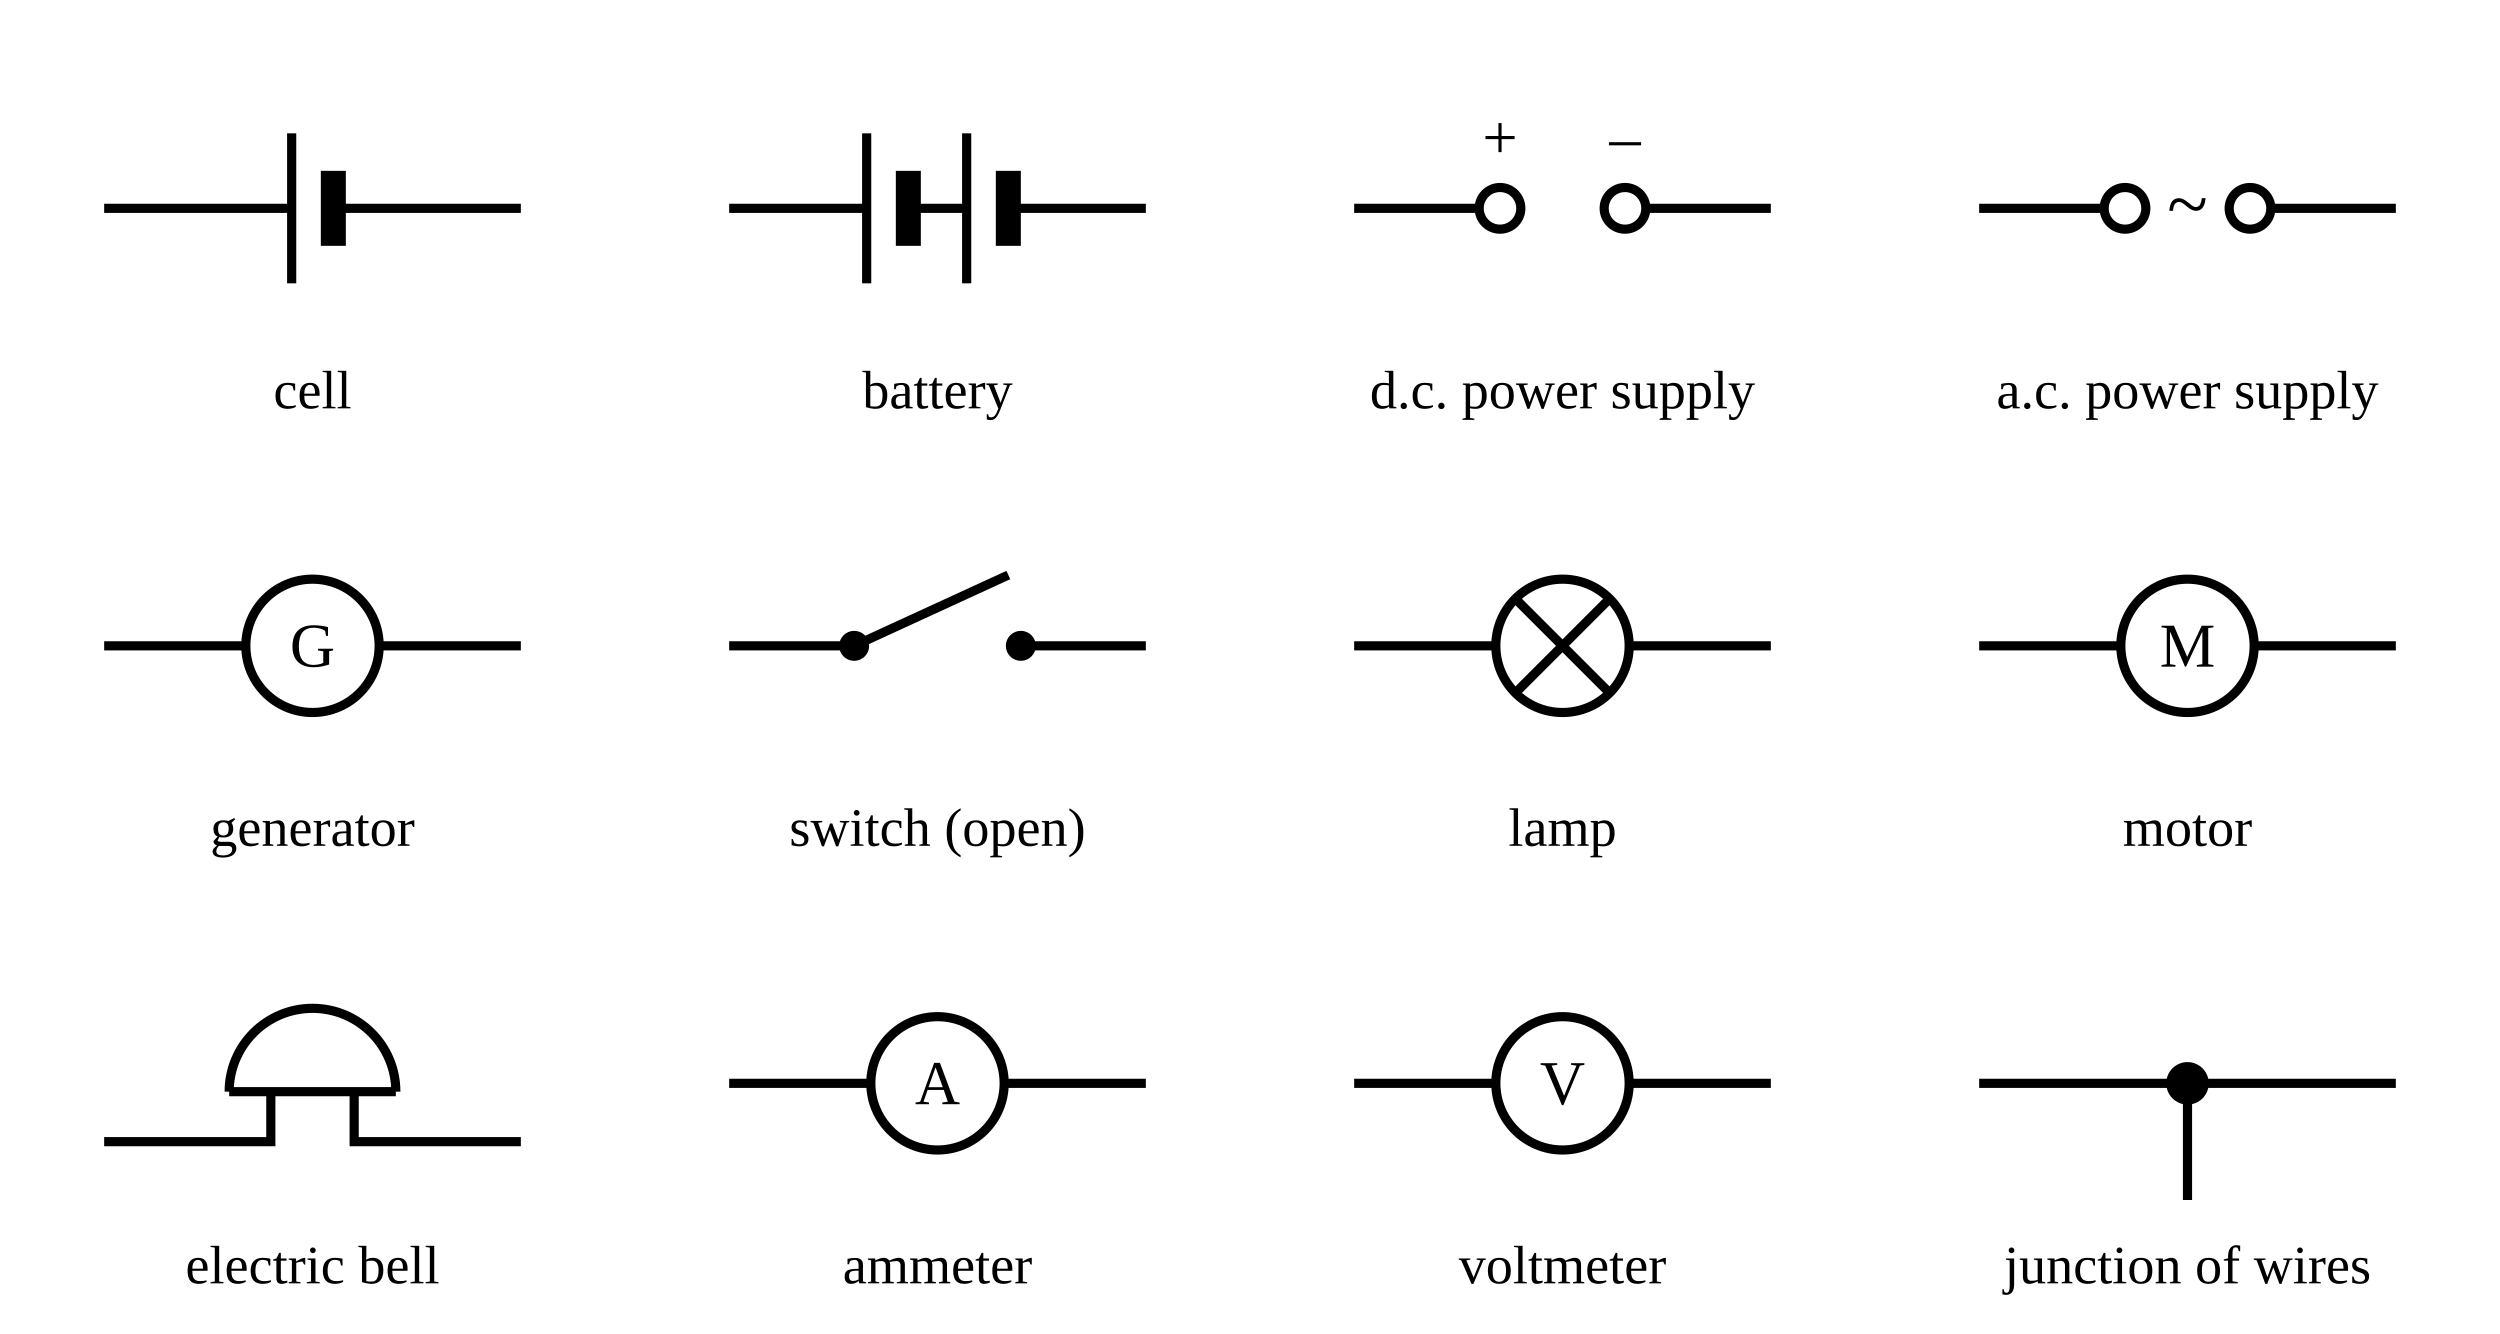
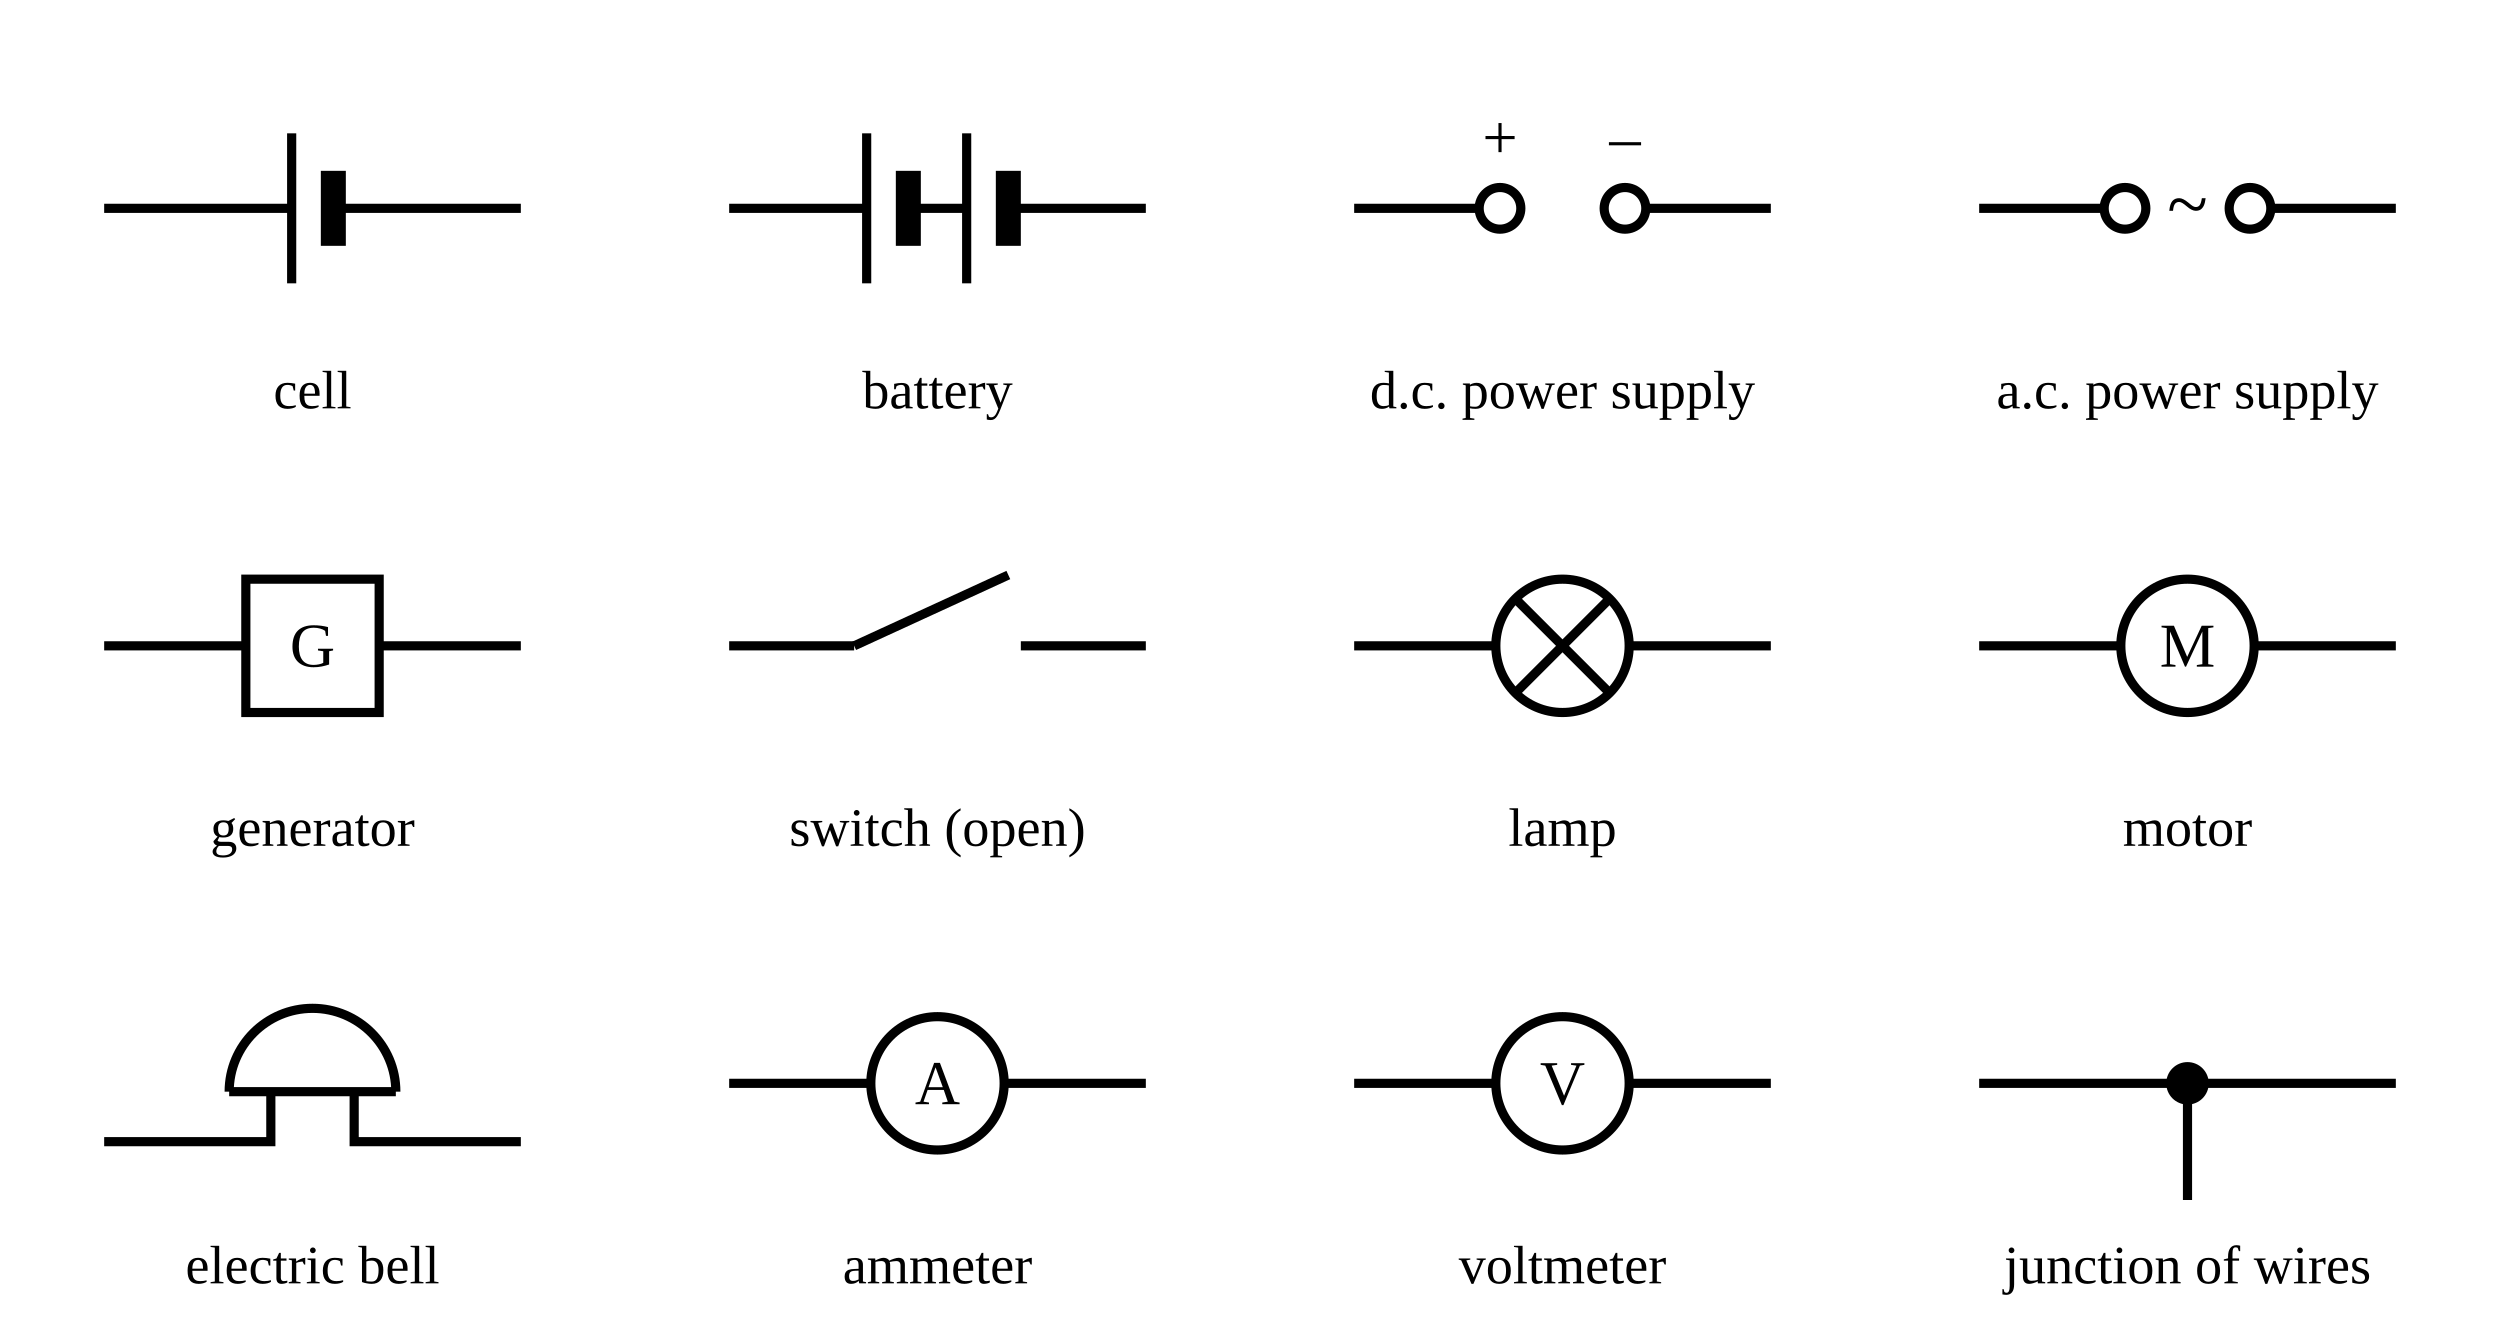
<svg xmlns="http://www.w3.org/2000/svg" viewBox="0 0 600 320" role="img" aria-labelledby="t431a">
  <line x1="25" y1="50" x2="70" y2="50" stroke="currentColor" stroke-width="2.2" />
  <line x1="80" y1="50" x2="125" y2="50" stroke="currentColor" stroke-width="2.2" />
  <line x1="70" y1="32" x2="70" y2="68" stroke="currentColor" stroke-width="2.2" />
  <line x1="80" y1="41" x2="80" y2="59" stroke="currentColor" stroke-width="6" />
  <text x="75" y="98" font-family="inherit" font-size="13" fill="currentColor" text-anchor="middle">cell</text>
  <line x1="175" y1="50" x2="208" y2="50" stroke="currentColor" stroke-width="2.2" />
  <line x1="242" y1="50" x2="275" y2="50" stroke="currentColor" stroke-width="2.2" />
  <line x1="208" y1="32" x2="208" y2="68" stroke="currentColor" stroke-width="2.2" />
  <line x1="218" y1="41" x2="218" y2="59" stroke="currentColor" stroke-width="6" />
  <line x1="218" y1="50" x2="232" y2="50" stroke="currentColor" stroke-width="2.2" />
  <line x1="232" y1="32" x2="232" y2="68" stroke="currentColor" stroke-width="2.2" />
  <line x1="242" y1="41" x2="242" y2="59" stroke="currentColor" stroke-width="6" />
  <text x="225" y="98" font-family="inherit" font-size="13" fill="currentColor" text-anchor="middle">battery</text>
  <line x1="325" y1="50" x2="355" y2="50" stroke="currentColor" stroke-width="2.2" />
  <line x1="395" y1="50" x2="425" y2="50" stroke="currentColor" stroke-width="2.2" />
  <circle cx="360" cy="50" r="5" stroke="currentColor" stroke-width="2.2" fill="none" />
  <circle cx="390" cy="50" r="5" stroke="currentColor" stroke-width="2.2" fill="none" />
  <text x="360" y="38" font-family="inherit" font-size="15" fill="currentColor" text-anchor="middle">+</text>
  <text x="390" y="38" font-family="inherit" font-size="15" fill="currentColor" text-anchor="middle">–</text>
  <text x="375" y="98" font-family="inherit" font-size="13" fill="currentColor" text-anchor="middle">d.c. power supply</text>
  <line x1="475" y1="50" x2="505" y2="50" stroke="currentColor" stroke-width="2.2" />
  <line x1="545" y1="50" x2="575" y2="50" stroke="currentColor" stroke-width="2.2" />
  <circle cx="510" cy="50" r="5" stroke="currentColor" stroke-width="2.2" fill="none" />
  <circle cx="540" cy="50" r="5" stroke="currentColor" stroke-width="2.2" fill="none" />
  <text x="525" y="55" font-family="inherit" font-size="18" fill="currentColor" text-anchor="middle">~</text>
  <text x="525" y="98" font-family="inherit" font-size="13" fill="currentColor" text-anchor="middle">a.c. power supply</text>
  <line x1="25" y1="155" x2="59" y2="155" stroke="currentColor" stroke-width="2.2" />
  <line x1="91" y1="155" x2="125" y2="155" stroke="currentColor" stroke-width="2.2" />
-   <circle cx="75" cy="155" r="16" stroke="currentColor" stroke-width="2.2" fill="none" />
+   <rect x="59" y="139" width="32" height="32" stroke="currentColor" stroke-width="2.2" fill="none" />
  <text x="75" y="160" font-family="inherit" font-size="15" fill="currentColor" text-anchor="middle">G</text>
  <text x="75" y="203" font-family="inherit" font-size="13" fill="currentColor" text-anchor="middle">generator</text>
  <line x1="175" y1="155" x2="205" y2="155" stroke="currentColor" stroke-width="2.2" />
  <line x1="245" y1="155" x2="275" y2="155" stroke="currentColor" stroke-width="2.2" />
-   <circle cx="205" cy="155" r="2.5" stroke="currentColor" stroke-width="2.2" fill="currentColor" />
-   <circle cx="245" cy="155" r="2.5" stroke="currentColor" stroke-width="2.2" fill="currentColor" />
  <line x1="205" y1="155" x2="242" y2="138" stroke="currentColor" stroke-width="2.2" />
  <text x="225" y="203" font-family="inherit" font-size="13" fill="currentColor" text-anchor="middle">switch (open)</text>
  <line x1="325" y1="155" x2="359" y2="155" stroke="currentColor" stroke-width="2.2" />
  <line x1="391" y1="155" x2="425" y2="155" stroke="currentColor" stroke-width="2.2" />
  <circle cx="375" cy="155" r="16" stroke="currentColor" stroke-width="2.2" fill="none" />
  <line x1="363.7" y1="143.7" x2="386.3" y2="166.3" stroke="currentColor" stroke-width="2.2" />
  <line x1="386.3" y1="143.7" x2="363.7" y2="166.3" stroke="currentColor" stroke-width="2.2" />
  <text x="375" y="203" font-family="inherit" font-size="13" fill="currentColor" text-anchor="middle">lamp</text>
  <line x1="475" y1="155" x2="509" y2="155" stroke="currentColor" stroke-width="2.2" />
  <line x1="541" y1="155" x2="575" y2="155" stroke="currentColor" stroke-width="2.2" />
  <circle cx="525" cy="155" r="16" stroke="currentColor" stroke-width="2.2" fill="none" />
  <text x="525" y="160" font-family="inherit" font-size="15" fill="currentColor" text-anchor="middle">M</text>
  <text x="525" y="203" font-family="inherit" font-size="13" fill="currentColor" text-anchor="middle">motor</text>
  <path d="M 25 274 H 65 V 262" stroke="currentColor" stroke-width="2.2" fill="none" />
  <path d="M 125 274 H 85 V 262" stroke="currentColor" stroke-width="2.2" fill="none" />
  <line x1="55" y1="262" x2="95" y2="262" stroke="currentColor" stroke-width="2.2" />
  <path d="M 55 262 A 20 20 0 0 1 95 262" stroke="currentColor" stroke-width="2.2" fill="none" />
  <text x="75" y="308" font-family="inherit" font-size="13" fill="currentColor" text-anchor="middle">electric bell</text>
  <line x1="175" y1="260" x2="209" y2="260" stroke="currentColor" stroke-width="2.2" />
  <line x1="241" y1="260" x2="275" y2="260" stroke="currentColor" stroke-width="2.2" />
  <circle cx="225" cy="260" r="16" stroke="currentColor" stroke-width="2.2" fill="none" />
  <text x="225" y="265" font-family="inherit" font-size="15" fill="currentColor" text-anchor="middle">A</text>
  <text x="225" y="308" font-family="inherit" font-size="13" fill="currentColor" text-anchor="middle">ammeter</text>
  <line x1="325" y1="260" x2="359" y2="260" stroke="currentColor" stroke-width="2.2" />
  <line x1="391" y1="260" x2="425" y2="260" stroke="currentColor" stroke-width="2.2" />
  <circle cx="375" cy="260" r="16" stroke="currentColor" stroke-width="2.2" fill="none" />
  <text x="375" y="265" font-family="inherit" font-size="15" fill="currentColor" text-anchor="middle">V</text>
  <text x="375" y="308" font-family="inherit" font-size="13" fill="currentColor" text-anchor="middle">voltmeter</text>
  <line x1="475" y1="260" x2="575" y2="260" stroke="currentColor" stroke-width="2.2" />
  <line x1="525" y1="260" x2="525" y2="288" stroke="currentColor" stroke-width="2.2" />
  <circle cx="525" cy="260" r="4" stroke="currentColor" stroke-width="2.2" fill="currentColor" />
  <text x="525" y="308" font-family="inherit" font-size="13" fill="currentColor" text-anchor="middle">junction of wires</text>
</svg>
